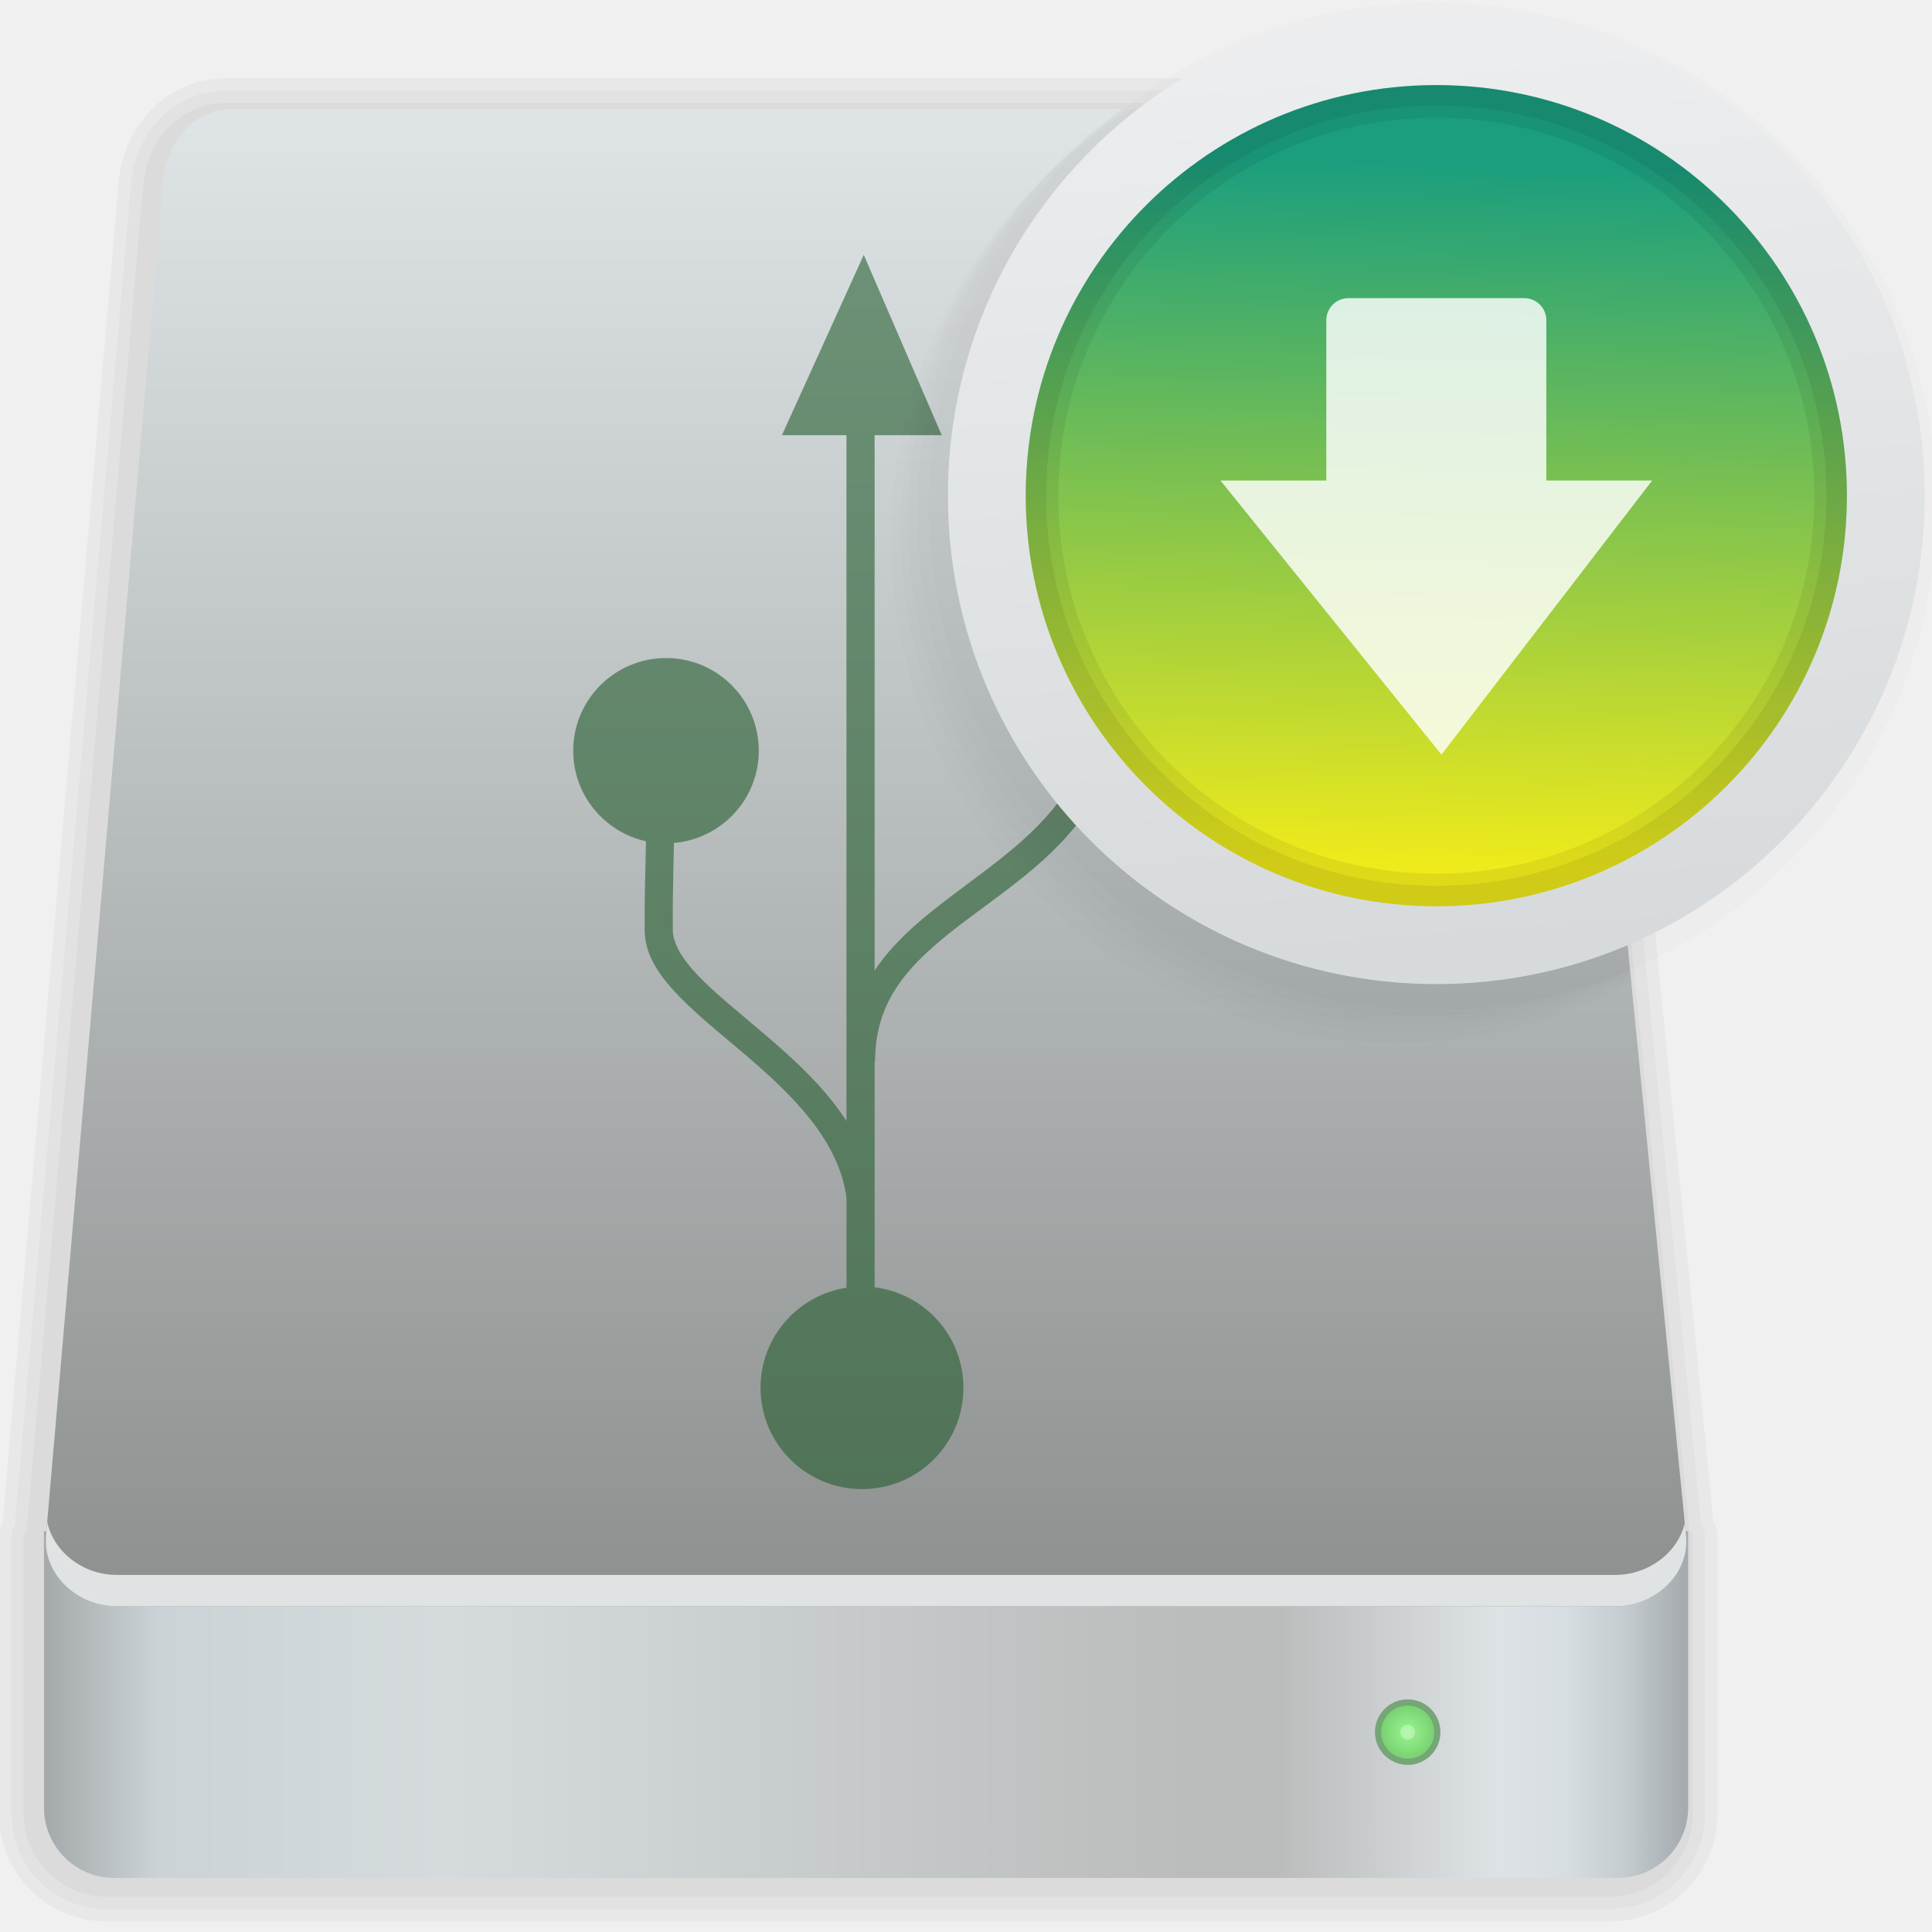
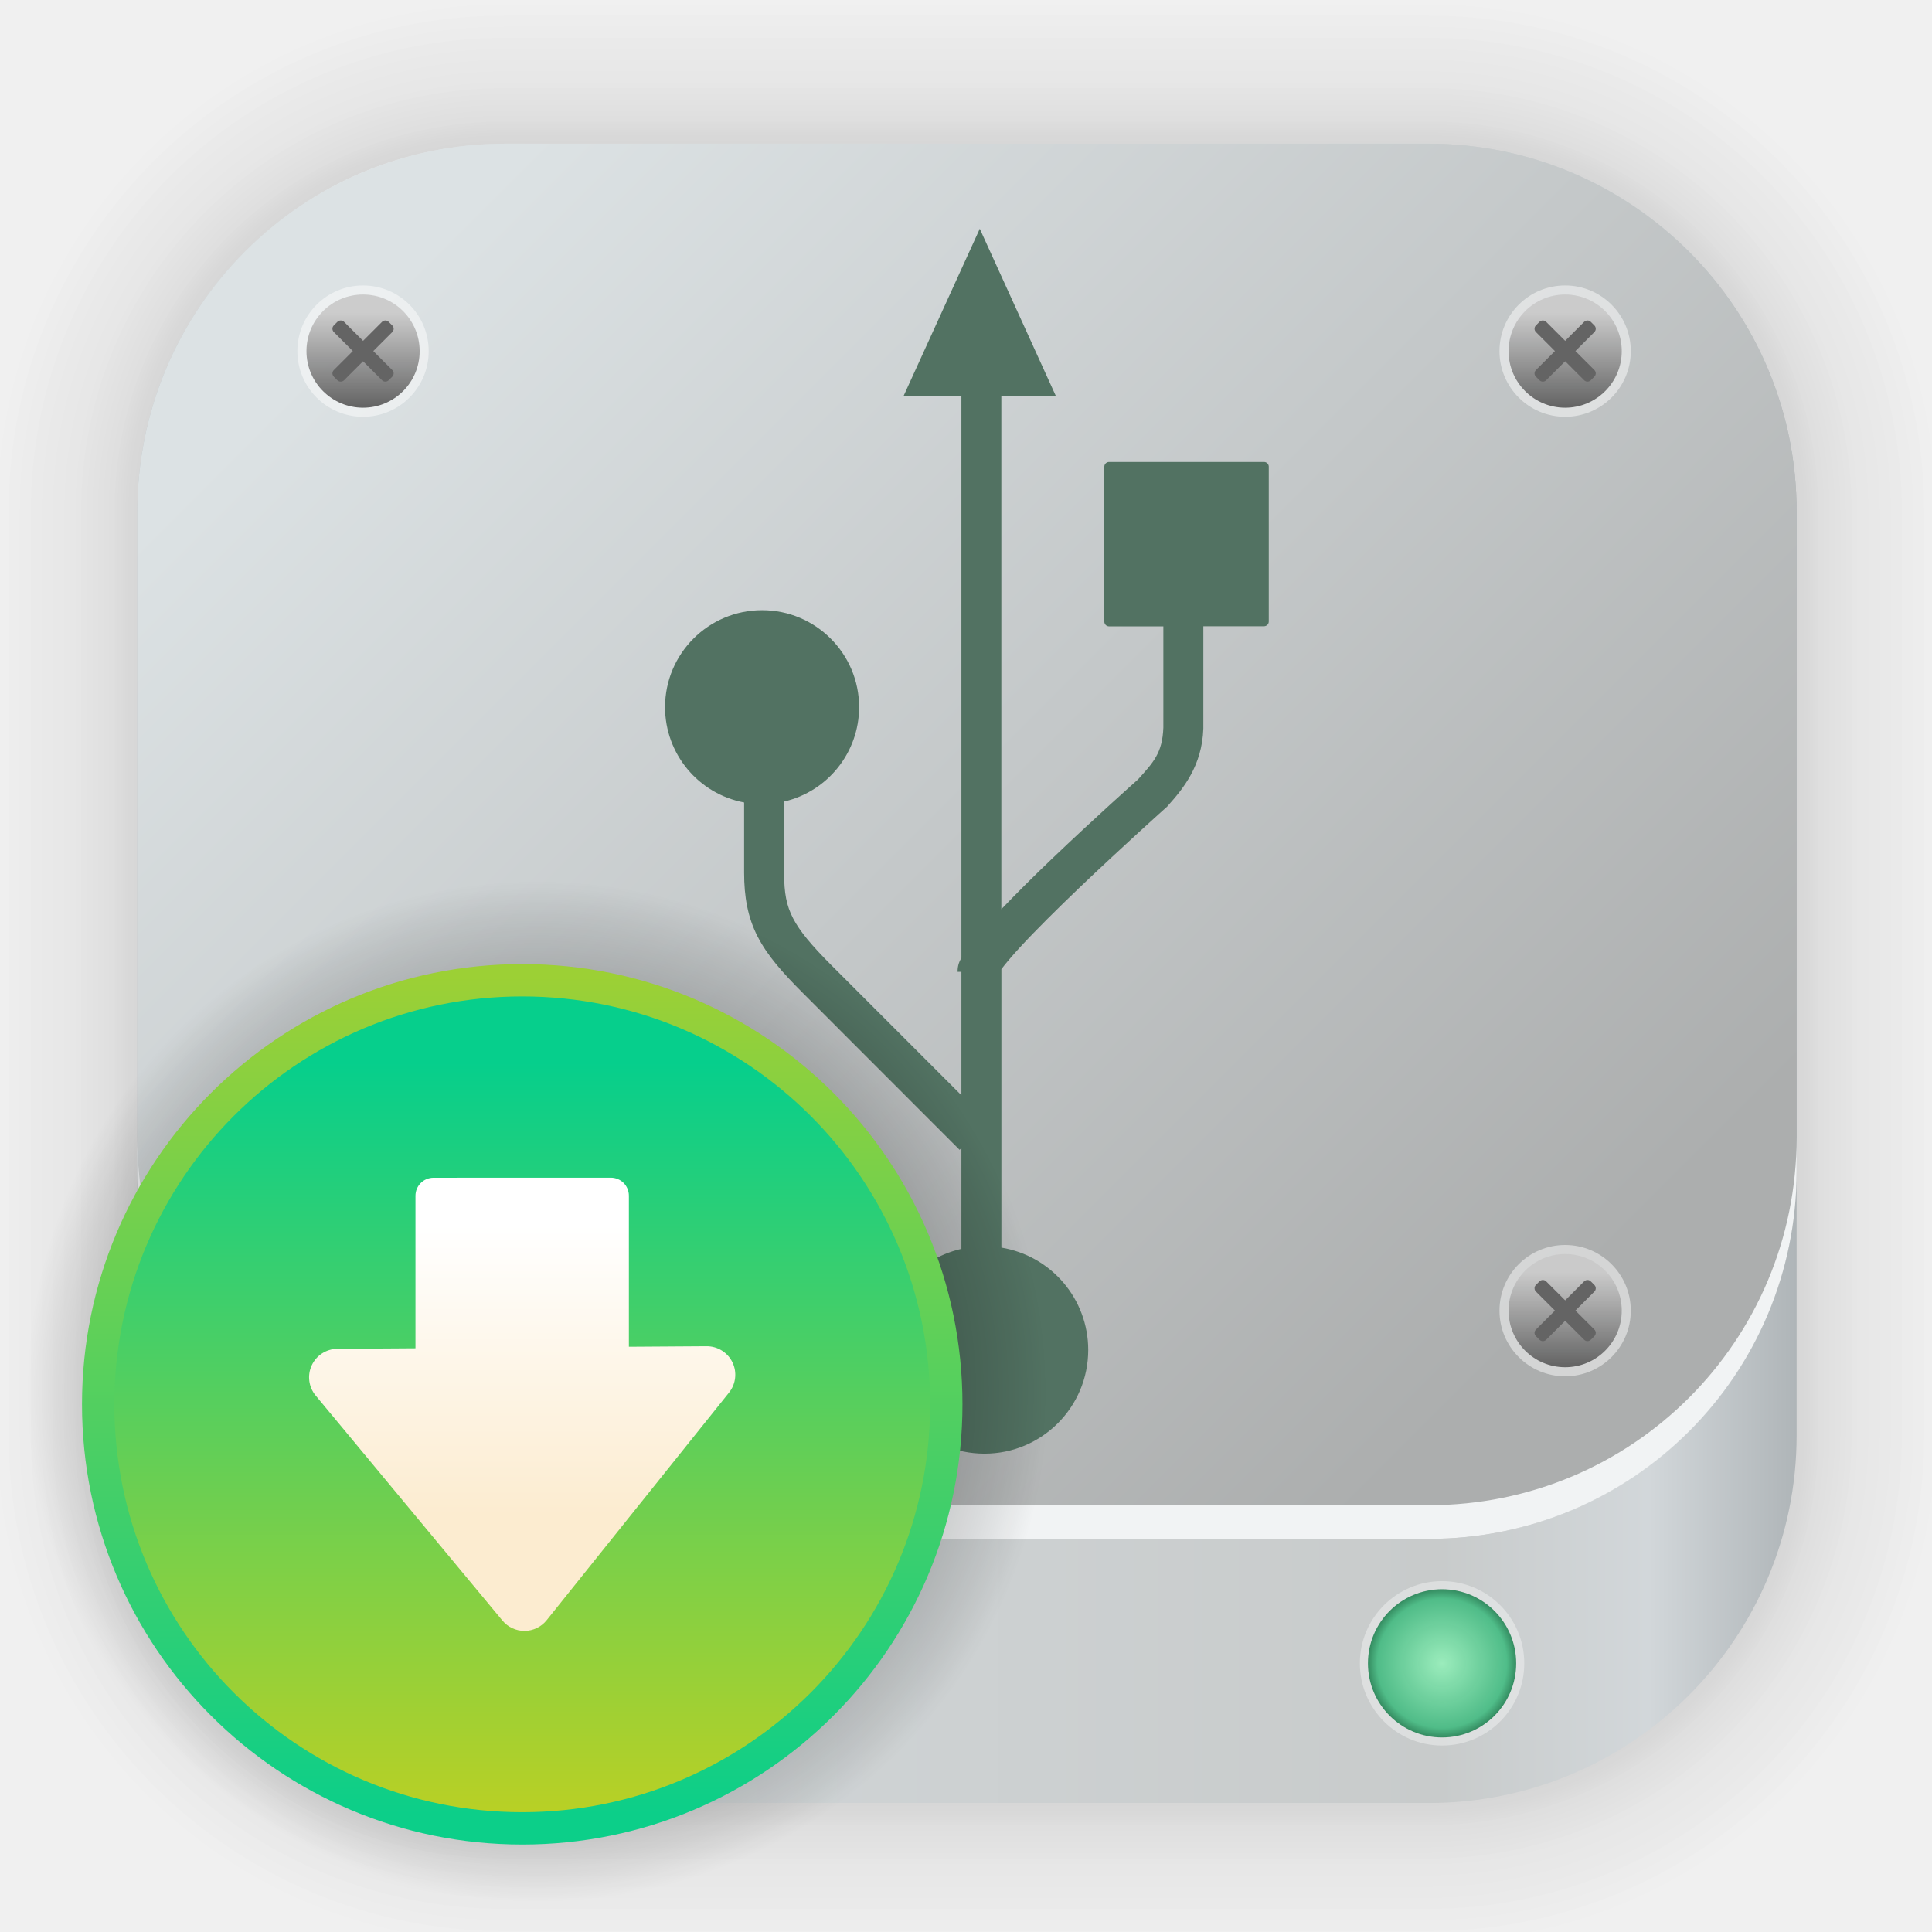
- <svg xmlns="http://www.w3.org/2000/svg" xmlns:xlink="http://www.w3.org/1999/xlink" id="svg2" version="1.1" width="128" height="128" viewBox="0 0 128 128">
-   <defs id="defs6">
-     <linearGradient id="linearGradient4187">
-       <stop style="stop-color:#eeea1b;stop-opacity:1" offset="0" id="stop4189" />
-       <stop style="stop-color:#1a9e7e;stop-opacity:1" offset="1" id="stop4191" />
-     </linearGradient>
-     <linearGradient id="linearGradient4171">
-       <stop style="stop-color:#ebedee;stop-opacity:1" offset="0" id="stop4173" />
-       <stop style="stop-color:#d7dadc;stop-opacity:1" offset="1" id="stop4175" />
-     </linearGradient>
-     <linearGradient id="linearGradient4178">
-       <stop style="stop-color:#9af590;stop-opacity:1" offset="0" id="stop4180" />
-       <stop style="stop-color:#74ce6d;stop-opacity:1" offset="1" id="stop4182" />
-     </linearGradient>
-     <linearGradient id="linearGradient4152">
-       <stop style="stop-color:#a5abae;stop-opacity:1" offset="0" id="stop4154" />
-       <stop id="stop4166" offset="0.036" style="stop-color:#c5ccd0;stop-opacity:1" />
-       <stop id="stop4160" offset="0.072" style="stop-color:#d7dee2;stop-opacity:1" />
-       <stop style="stop-color:#dde2e5;stop-opacity:1" offset="0.115" id="stop4162" />
-       <stop id="stop4164" offset="0.246" style="stop-color:#bbbdbd;stop-opacity:1" />
-       <stop style="stop-color:#bbbcbc;stop-opacity:1" offset="0.303" id="stop4174" />
-       <stop style="stop-color:#c6cacb;stop-opacity:1" offset="0.511" id="stop4168" />
-       <stop id="stop4170" offset="0.756" style="stop-color:#d5dbdd;stop-opacity:1" />
-       <stop style="stop-color:#cbd3d6;stop-opacity:1;" offset="0.933" id="stop4172" />
-       <stop style="stop-color:#a6aaac;stop-opacity:1" offset="1" id="stop4156" />
-     </linearGradient>
-     <linearGradient id="linearGradient4141">
-       <stop style="stop-color:#8e9190;stop-opacity:1" offset="0" id="stop4143" />
-       <stop style="stop-color:#dee4e6;stop-opacity:1" offset="1" id="stop4145" />
-     </linearGradient>
-     <linearGradient xlink:href="#linearGradient4141" id="linearGradient4147" x1="235.955" y1="125.254" x2="235.955" y2="7.288" gradientUnits="userSpaceOnUse" gradientTransform="matrix(0.8197895,0,0,0.8197895,-127.5627,2.210347)" />
-     <linearGradient xlink:href="#linearGradient4152" id="linearGradient4158" x1="145.763" y1="183.444" x2="13.559" y2="183.444" gradientUnits="userSpaceOnUse" gradientTransform="matrix(0.8197895,0,0,0.8197895,-7.92692,-40.23392)" />
-     <radialGradient xlink:href="#linearGradient4178" id="radialGradient4184" cx="128.238" cy="137.289" fx="128.238" fy="137.289" r="2.397" gradientUnits="userSpaceOnUse" gradientTransform="matrix(0.8197895,0,0,0.8197895,-11.86661,2.210347)" />
-     <linearGradient gradientTransform="matrix(2.213863,0,0,2.213863,289.8476,-2436.202)" id="e" gradientUnits="userSpaceOnUse" x1="-20.765" x2="-22.212" y1="1116.807" y2="1146.835">
-       <stop offset="0" stop-color="#1296d5" id="stop25" style="stop-color:#038e86;stop-opacity:1" />
-       <stop offset="1" stop-color="#4fb6e8" id="stop27" style="stop-color:#04aba1;stop-opacity:1" />
-     </linearGradient>
-     <linearGradient xlink:href="#linearGradient4171" id="linearGradient4177" x1="98.755" y1="3.118" x2="103.07" y2="57.289" gradientUnits="userSpaceOnUse" gradientTransform="matrix(1.097561,0,0,1.097561,-12.44087,-0.04693473)" />
-     <filter y="-0.083" x="-0.083" width="1.166" height="1.166" id="c" style="color-interpolation-filters:sRGB">
-       <feGaussianBlur id="feGaussianBlur10" stdDeviation="2.11" />
+ <svg xmlns="http://www.w3.org/2000/svg" xmlns:xlink="http://www.w3.org/1999/xlink" id="svg6" version="1.1" viewBox="0 0 33.867 33.867" height="128" width="128">
+   <defs id="defs2">
+     <linearGradient id="linearGradient1156">
+       <stop style="stop-color:#ffffff;stop-opacity:1;" offset="0" id="stop1152" />
+       <stop style="stop-color:#fcecd0;stop-opacity:1" offset="1" id="stop1154" />
+     </linearGradient>
+     <linearGradient id="linearGradient1119">
+       <stop style="stop-color:#000000;stop-opacity:1;" offset="0" id="stop1115" />
+       <stop id="stop1123" offset="0.592" style="stop-color:#000000;stop-opacity:0.835;" />
+       <stop style="stop-color:#000000;stop-opacity:0.608;" offset="0.738" id="stop1125" />
+       <stop id="stop1131" offset="0.804" style="stop-color:#000000;stop-opacity:0.502;" />
+       <stop style="stop-color:#000000;stop-opacity:0.208;" offset="0.929" id="stop1129" />
+       <stop style="stop-color:#000000;stop-opacity:0;" offset="1" id="stop1117" />
+     </linearGradient>
+     <linearGradient id="linearGradient1105">
+       <stop style="stop-color:#9cd035;stop-opacity:1" offset="0" id="stop1101" />
+       <stop style="stop-color:#0ccf89;stop-opacity:1" offset="1" id="stop1103" />
+     </linearGradient>
+     <linearGradient id="linearGradient1097">
+       <stop style="stop-color:#06cf8c;stop-opacity:1" offset="0" id="stop1093" />
+       <stop style="stop-color:#e7d00a;stop-opacity:1" offset="1" id="stop1095" />
+     </linearGradient>
+     <linearGradient id="linearGradient1010">
+       <stop style="stop-color:#646464;stop-opacity:1" offset="0" id="stop1006" />
+       <stop style="stop-color:#c9c9c9;stop-opacity:0.929" offset="1" id="stop1008" />
+     </linearGradient>
+     <linearGradient id="linearGradient990">
+       <stop style="stop-color:#9becbc;stop-opacity:1" offset="0" id="stop986" />
+       <stop id="stop994" offset="0.873" style="stop-color:#4ebc87;stop-opacity:0.984" />
+       <stop style="stop-color:#328b5f;stop-opacity:0.984" offset="1" id="stop988" />
+     </linearGradient>
+     <linearGradient id="linearGradient975">
+       <stop style="stop-color:#dce2e4;stop-opacity:1" offset="0" id="stop971" />
+       <stop style="stop-color:#acaeae;stop-opacity:1" offset="1" id="stop973" />
+     </linearGradient>
+     <linearGradient id="linearGradient949">
+       <stop style="stop-color:#bac0c3;stop-opacity:1" offset="0" id="stop945" />
+       <stop id="stop959" offset="0.135" style="stop-color:#eaeced;stop-opacity:1" />
+       <stop id="stop957" offset="0.252" style="stop-color:#d1d6d8;stop-opacity:1" />
+       <stop id="stop955" offset="0.785" style="stop-color:#c8cbcb;stop-opacity:1" />
+       <stop id="stop953" offset="0.911" style="stop-color:#d2d7da;stop-opacity:1" />
+       <stop style="stop-color:#afb5b8;stop-opacity:1" offset="1" id="stop947" />
+     </linearGradient>
+     <linearGradient id="lgrad" x1="32" y1="32" x2="32" y2="992" gradientUnits="userSpaceOnUse" gradientTransform="translate(0,-896)">
+       <stop offset="0%" stop-color="#f8f8f8" id="stop2" />
+       <stop offset="100%" stop-color="#ccc" id="stop4" />
+     </linearGradient>
+     <radialGradient id="rgrad" x1="0%" y1="0%" x2="0%" y2="100%" fx="512" fy="494.4" cx="512" cy="512" r="440" gradientUnits="userSpaceOnUse" gradientTransform="translate(0,-896)">
+       <stop offset="0%" stop-color="#00f0ff" id="stop7" />
+       <stop offset="100%" stop-color="#0070e0" id="stop9" />
+     </radialGradient>
+     <radialGradient gradientTransform="matrix(0.03099337,0,0,0.03032562,85.19887,42.9853)" gradientUnits="userSpaceOnUse" r="440" cy="306.181" cx="523.576" fy="306.181" fx="523.576" y2="100%" x2="0%" y1="0%" x1="0%" id="rgrad-3">
+       <stop style="stop-color:#03d7e4;stop-opacity:1" id="stop7-6" stop-color="#00f0ff" offset="0%" />
+       <stop id="stop9-7" stop-color="#0070e0" offset="100%" />
+     </radialGradient>
+     <filter id="b" color-interpolation-filters="sRGB" height="1.024" width="1.024" x="-0.012" y="-0.012">
+       <feGaussianBlur stdDeviation=".475" id="feGaussianBlur7" />
    </filter>
-     <filter y="-0.016" x="-0.016" width="1.031" height="1.031" id="a" style="color-interpolation-filters:sRGB">
-       <feGaussianBlur id="feGaussianBlur2" stdDeviation=".799" />
-     </filter>
-     <clipPath clipPathUnits="userSpaceOnUse" id="clipPath16">
-       <path d="m 0,200.303 320,0 L 320,0 0,0 0,200.303 Z" id="path18" />
-     </clipPath>
-     <linearGradient xlink:href="#linearGradient4187" id="linearGradient4193" x1="98.757" y1="57.289" x2="99.951" y2="10.788" gradientUnits="userSpaceOnUse" />
+     <linearGradient id="k" gradientUnits="userSpaceOnUse" x1="-350.657" x2="-376.363" y1="-73.891" y2="-319.058">
+       <stop offset="0" stop-color="#83a3d4" id="stop50" />
+       <stop offset="1" stop-color="#6bb5e3" id="stop52" />
+     </linearGradient>
+     <linearGradient id="i" gradientUnits="userSpaceOnUse" x1="-206.77" x2="10.512" y1="-12.925" y2="-156.887">
+       <stop offset="0" stop-color="#70c2bd" id="stop40" />
+       <stop offset="1" stop-color="#67c381" id="stop42" />
+     </linearGradient>
+     <linearGradient id="e" gradientUnits="userSpaceOnUse" x1="134.565" x2="148.514" y1="117.301" y2="-149.19">
+       <stop offset="0" stop-color="#faaa32" id="stop20" />
+       <stop offset="1" stop-color="#fdc22b" id="stop22" />
+     </linearGradient>
+     <linearGradient id="c" gradientUnits="userSpaceOnUse" x1="-146.054" x2="123.358" y1="144.9" y2="144.9">
+       <stop offset="0" stop-color="#a0cf63" id="stop10" />
+       <stop offset="1" stop-color="#c4da45" id="stop12" />
+     </linearGradient>
+     <linearGradient id="m" gradientUnits="userSpaceOnUse" x1="206.714" x2="28.495" y1="-12.741" y2="-150.012">
+       <stop offset="0" stop-color="#b28cc0" id="stop60" />
+       <stop offset="1" stop-color="#9a8ec4" id="stop62" />
+     </linearGradient>
+     <linearGradient id="q" gradientUnits="userSpaceOnUse" x1="189.942" x2="-19.618" y1="147.053" y2="76.406">
+       <stop offset="0" stop-color="#f48155" id="stop80" />
+       <stop offset="1" stop-color="#f16168" id="stop82" />
+     </linearGradient>
+     <linearGradient id="l" gradientUnits="userSpaceOnUse" x1="116.504" x2="21.156" y1="308.303" y2="34.18">
+       <stop offset="0" stop-color="#735194" id="stop55" />
+       <stop offset="1" stop-color="#525da3" id="stop57" />
+     </linearGradient>
+     <linearGradient id="j" gradientUnits="userSpaceOnUse" x1="30.131" x2="123.328" y1="111.502" y2="-107.167">
+       <stop offset="0" stop-color="#416db9" id="stop45" />
+       <stop offset="1" stop-color="#337e8d" id="stop47" />
+     </linearGradient>
+     <linearGradient id="h" gradientUnits="userSpaceOnUse" x1="-103.67" x2="205.551" y1="133.122" y2="0.072">
+       <stop offset="0" stop-color="#2e9274" id="stop35" />
+       <stop offset="1" stop-color="#469d3c" id="stop37" />
+     </linearGradient>
+     <linearGradient id="f" gradientUnits="userSpaceOnUse" x1="26.978" x2="146.81" y1="120.227" y2="-100.49">
+       <stop offset="0" stop-color="#ec4001" id="stop25" />
+       <stop offset="1" stop-color="#fb6f01" id="stop27" />
+     </linearGradient>
+     <linearGradient id="d" gradientUnits="userSpaceOnUse" x1="-14.299" x2="309.397" y1="73.5" y2="73.5">
+       <stop offset="0" stop-color="#58a920" id="stop15" />
+       <stop offset="1" stop-color="#98b811" id="stop17" />
+     </linearGradient>
+     <linearGradient id="o" gradientUnits="userSpaceOnUse" x1="-123.119" x2="145.987" y1="144.897" y2="144.897">
+       <stop offset="0" stop-color="#d287af" id="stop70" />
+       <stop offset="1" stop-color="#e07993" id="stop72" />
+     </linearGradient>
+     <linearGradient id="p" gradientUnits="userSpaceOnUse" x1="-205.78" x2="117.819" y1="-71.696" y2="-71.696">
+       <stop offset="0" stop-color="#bd090f" id="stop75" />
+       <stop offset="1" stop-color="#e11f07" id="stop77" />
+     </linearGradient>
+     <linearGradient id="n" gradientUnits="userSpaceOnUse" x1="0.176" x2="-308.72" y1="-14.583" y2="-143.711">
+       <stop offset="0" stop-color="#c23857" id="stop65" />
+       <stop offset="1" stop-color="#914475" id="stop67" />
+     </linearGradient>
+     <linearGradient id="g" gradientUnits="userSpaceOnUse" x1="41.41" x2="117.317" y1="108.525" y2="319.108">
+       <stop offset="0" stop-color="#e69e08" id="stop30" />
+       <stop offset="1" stop-color="#cbc507" id="stop32" />
+     </linearGradient>
+     <linearGradient xlink:href="#linearGradient949" id="linearGradient951" x1="2.407" y1="17.062" x2="31.494" y2="17.062" gradientUnits="userSpaceOnUse" />
+     <linearGradient xlink:href="#linearGradient975" id="linearGradient977" x1="6.281" y1="5.487" x2="25.549" y2="24.755" gradientUnits="userSpaceOnUse" />
+     <radialGradient xlink:href="#linearGradient990" id="radialGradient992" cx="24.545" cy="29.496" fx="24.545" fy="29.496" r="1.299" gradientUnits="userSpaceOnUse" gradientTransform="translate(0.02505684,-0.00835228)" />
+     <linearGradient xlink:href="#linearGradient1010" id="linearGradient1012" x1="27.756" y1="23.969" x2="27.756" y2="22.332" gradientUnits="userSpaceOnUse" />
+     <linearGradient xlink:href="#linearGradient1010" id="linearGradient1041" gradientUnits="userSpaceOnUse" x1="27.756" y1="23.969" x2="27.756" y2="22.332" />
+     <linearGradient xlink:href="#linearGradient1010" id="linearGradient1063" gradientUnits="userSpaceOnUse" x1="27.756" y1="23.969" x2="27.756" y2="22.332" />
+     <linearGradient xlink:href="#linearGradient1010" id="linearGradient1065" gradientUnits="userSpaceOnUse" x1="27.756" y1="23.969" x2="27.756" y2="22.332" />
+     <linearGradient xlink:href="#linearGradient1097" id="linearGradient1099" x1="-6.453" y1="23.436" x2="-6.453" y2="40.02" gradientUnits="userSpaceOnUse" />
+     <linearGradient xlink:href="#linearGradient1105" id="linearGradient1107" x1="-5.602" y1="21.924" x2="-5.602" y2="36.618" gradientUnits="userSpaceOnUse" />
+     <radialGradient xlink:href="#linearGradient1119" id="radialGradient1121" cx="-5.646" cy="27.559" fx="-5.646" fy="27.559" r="9.379" gradientUnits="userSpaceOnUse" gradientTransform="matrix(0.95466,0,0,0.95466,-0.7757081,2.903181)" />
+     <linearGradient xlink:href="#linearGradient1156" id="linearGradient1158" x1="7.332" y1="23.357" x2="7.332" y2="28.435" gradientUnits="userSpaceOnUse" gradientTransform="translate(1.750195,-1.880726)" />
  </defs>
-   <g id="g4201" transform="matrix(0.8197895,0,0,0.8197895,-263.2453,2.637064)" style="opacity:0.7">
-     <path id="path4190" d="m 339.388,6.102 c -3.159,0 -5.429,2.554 -5.701,5.701 l -9.461,109.244 -0.199,0 0,22.324 c 0,3.159 2.544,5.701 5.703,5.701 l 121.477,0 c 3.159,0 5.703,-2.542 5.703,-5.701 l 0,-22.324 -0.209,0 L 445.89,11.803 c -0.311,-3.144 -2.544,-5.701 -5.703,-5.701 l -100.799,0 z" style="opacity:1;fill:none;fill-opacity:0.049;stroke:#000000;stroke-width:2;stroke-linecap:round;stroke-linejoin:round;stroke-miterlimit:4;stroke-dasharray:none;stroke-dashoffset:0;stroke-opacity:0.046;paint-order:fill markers stroke" />
-     <path style="opacity:1;fill:none;fill-opacity:0.049;stroke:#000000;stroke-width:4;stroke-linecap:round;stroke-linejoin:round;stroke-miterlimit:4;stroke-dasharray:none;stroke-dashoffset:0;stroke-opacity:0.046;paint-order:fill markers stroke" d="m 339.388,6.102 c -3.159,0 -5.429,2.554 -5.701,5.701 l -9.461,109.244 -0.199,0 0,22.324 c 0,3.159 2.544,5.701 5.703,5.701 l 121.477,0 c 3.159,0 5.703,-2.542 5.703,-5.701 l 0,-22.324 -0.209,0 L 445.89,11.803 c -0.311,-3.144 -2.544,-5.701 -5.703,-5.701 l -100.799,0 z" id="path4197" />
-     <path id="path4199" d="m 339.388,6.102 c -3.159,0 -5.429,2.554 -5.701,5.701 l -9.461,109.244 -0.199,0 0,22.324 c 0,3.159 2.544,5.701 5.703,5.701 l 121.477,0 c 3.159,0 5.703,-2.542 5.703,-5.701 l 0,-22.324 -0.209,0 L 445.89,11.803 c -0.311,-3.144 -2.544,-5.701 -5.703,-5.701 l -100.799,0 z" style="opacity:1;fill:none;fill-opacity:0.049;stroke:#000000;stroke-width:6;stroke-linecap:round;stroke-linejoin:round;stroke-miterlimit:4;stroke-dasharray:none;stroke-dashoffset:0;stroke-opacity:0.046;paint-order:fill markers stroke" />
+   <g id="layer1">
+     <g style="opacity:0.297" transform="matrix(0.9757321,0,0,0.9757321,-65.74838,-37.20309)" id="g1702">
+       <rect ry="6.61" rx="6.61" y="40.71" x="69.84" height="29.811" width="29.811" id="rect1634" style="fill:none;fill-opacity:1;stroke:#000000;stroke-width:0.1;stroke-linecap:round;stroke-linejoin:round;stroke-miterlimit:4;stroke-dasharray:none;stroke-opacity:0.02" />
+       <rect style="fill:none;fill-opacity:1;stroke:#000000;stroke-width:0.2;stroke-linecap:round;stroke-linejoin:round;stroke-miterlimit:4;stroke-dasharray:none;stroke-opacity:0.02" id="rect1638" width="29.811" height="29.811" x="69.84" y="40.71" rx="6.61" ry="6.61" />
+       <rect ry="6.61" rx="6.61" y="40.71" x="69.84" height="29.811" width="29.811" id="rect1640" style="fill:none;fill-opacity:1;stroke:#000000;stroke-width:0.3;stroke-linecap:round;stroke-linejoin:round;stroke-miterlimit:4;stroke-dasharray:none;stroke-opacity:0.02" />
+       <rect style="fill:none;fill-opacity:1;stroke:#000000;stroke-width:0.4;stroke-linecap:round;stroke-linejoin:round;stroke-miterlimit:4;stroke-dasharray:none;stroke-opacity:0.02" id="rect1642" width="29.811" height="29.811" x="69.84" y="40.71" rx="6.61" ry="6.61" />
+       <rect ry="6.61" rx="6.61" y="40.71" x="69.84" height="29.811" width="29.811" id="rect1644" style="fill:none;fill-opacity:1;stroke:#000000;stroke-width:0.5;stroke-linecap:round;stroke-linejoin:round;stroke-miterlimit:4;stroke-dasharray:none;stroke-opacity:0.02" />
+       <rect style="fill:none;fill-opacity:1;stroke:#000000;stroke-width:0.6;stroke-linecap:round;stroke-linejoin:round;stroke-miterlimit:4;stroke-dasharray:none;stroke-opacity:0.02" id="rect1646" width="29.811" height="29.811" x="69.84" y="40.71" rx="6.61" ry="6.61" />
+       <rect ry="6.61" rx="6.61" y="40.71" x="69.84" height="29.811" width="29.811" id="rect1648" style="fill:none;fill-opacity:1;stroke:#000000;stroke-width:0.7;stroke-linecap:round;stroke-linejoin:round;stroke-miterlimit:4;stroke-dasharray:none;stroke-opacity:0.02" />
+       <rect style="fill:none;fill-opacity:1;stroke:#000000;stroke-width:0.8;stroke-linecap:round;stroke-linejoin:round;stroke-miterlimit:4;stroke-dasharray:none;stroke-opacity:0.02" id="rect1650" width="29.811" height="29.811" x="69.84" y="40.71" rx="6.61" ry="6.61" />
+       <rect ry="6.61" rx="6.61" y="40.71" x="69.84" height="29.811" width="29.811" id="rect1652" style="fill:none;fill-opacity:1;stroke:#000000;stroke-width:1;stroke-linecap:round;stroke-linejoin:round;stroke-miterlimit:4;stroke-dasharray:none;stroke-opacity:0.02" />
+       <rect style="fill:none;fill-opacity:1;stroke:#000000;stroke-width:1.2;stroke-linecap:round;stroke-linejoin:round;stroke-miterlimit:4;stroke-dasharray:none;stroke-opacity:0.02" id="rect1654" width="29.811" height="29.811" x="69.84" y="40.71" rx="6.61" ry="6.61" />
+       <rect ry="6.61" rx="6.61" y="40.71" x="69.84" height="29.811" width="29.811" id="rect1656" style="fill:none;fill-opacity:1;stroke:#000000;stroke-width:1.4;stroke-linecap:round;stroke-linejoin:round;stroke-miterlimit:4;stroke-dasharray:none;stroke-opacity:0.02" />
+       <rect style="fill:none;fill-opacity:1;stroke:#000000;stroke-width:1.6;stroke-linecap:round;stroke-linejoin:round;stroke-miterlimit:4;stroke-dasharray:none;stroke-opacity:0.02" id="rect1658" width="29.811" height="29.811" x="69.84" y="40.71" rx="6.61" ry="6.61" />
+       <rect ry="6.61" rx="6.61" y="40.71" x="69.84" height="29.811" width="29.811" id="rect1660" style="fill:none;fill-opacity:1;stroke:#000000;stroke-width:1.8;stroke-linecap:round;stroke-linejoin:round;stroke-miterlimit:4;stroke-dasharray:none;stroke-opacity:0.02" />
+       <rect style="fill:none;fill-opacity:1;stroke:#000000;stroke-width:2;stroke-linecap:round;stroke-linejoin:round;stroke-miterlimit:4;stroke-dasharray:none;stroke-opacity:0.02" id="rect1662" width="29.811" height="29.811" x="69.84" y="40.71" rx="6.61" ry="6.61" />
+       <rect ry="6.61" rx="6.61" y="40.71" x="69.84" height="29.811" width="29.811" id="rect1664" style="fill:none;fill-opacity:1;stroke:#000000;stroke-width:2.2;stroke-linecap:round;stroke-linejoin:round;stroke-miterlimit:4;stroke-dasharray:none;stroke-opacity:0.02" />
+       <rect style="fill:none;fill-opacity:1;stroke:#000000;stroke-width:2.6;stroke-linecap:round;stroke-linejoin:round;stroke-miterlimit:4;stroke-dasharray:none;stroke-opacity:0.02" id="rect1666" width="29.811" height="29.811" x="69.84" y="40.71" rx="6.61" ry="6.61" />
+       <rect ry="6.61" rx="6.61" y="40.71" x="69.84" height="29.811" width="29.811" id="rect1668" style="fill:none;fill-opacity:1;stroke:#000000;stroke-width:3;stroke-linecap:round;stroke-linejoin:round;stroke-miterlimit:4;stroke-dasharray:none;stroke-opacity:0.02" />
+       <rect style="fill:none;fill-opacity:1;stroke:#000000;stroke-width:3.4;stroke-linecap:round;stroke-linejoin:round;stroke-miterlimit:4;stroke-dasharray:none;stroke-opacity:0.02" id="rect1670" width="29.811" height="29.811" x="69.84" y="40.71" rx="6.61" ry="6.61" />
+       <rect ry="6.61" rx="6.61" y="40.71" x="69.84" height="29.811" width="29.811" id="rect1672" style="fill:none;fill-opacity:1;stroke:#000000;stroke-width:3.8;stroke-linecap:round;stroke-linejoin:round;stroke-miterlimit:4;stroke-dasharray:none;stroke-opacity:0.02" />
+       <rect style="fill:none;fill-opacity:1;stroke:#000000;stroke-width:4.2;stroke-linecap:round;stroke-linejoin:round;stroke-miterlimit:4;stroke-dasharray:none;stroke-opacity:0.02" id="rect1674" width="29.811" height="29.811" x="69.84" y="40.71" rx="6.61" ry="6.61" />
+       <rect ry="6.61" rx="6.61" y="40.71" x="69.84" height="29.811" width="29.811" id="rect1676" style="fill:none;fill-opacity:1;stroke:#000000;stroke-width:4.6;stroke-linecap:round;stroke-linejoin:round;stroke-miterlimit:4;stroke-dasharray:none;stroke-opacity:0.02" />
+       <rect style="fill:none;fill-opacity:1;stroke:#000000;stroke-width:5;stroke-linecap:round;stroke-linejoin:round;stroke-miterlimit:4;stroke-dasharray:none;stroke-opacity:0.02" id="rect1678" width="29.811" height="29.811" x="69.84" y="40.71" rx="6.61" ry="6.61" />
+     </g>
+     <rect ry="6.449" rx="6.449" y="2.519" x="2.407" height="29.087" width="29.087" id="rect849" style="fill:url(#linearGradient951);fill-opacity:1;stroke-width:2.688;stroke-linecap:round;stroke-linejoin:round" />
+     <rect style="fill:url(#linearGradient977);fill-opacity:1;stroke-width:2.688;stroke-linecap:round;stroke-linejoin:round" id="rect969" width="29.087" height="24.457" x="2.407" y="2.519" rx="6.449" ry="6.449" />
+     <path style="fill:#f1f3f4;fill-opacity:1;stroke-width:10.158;stroke-linecap:round;stroke-linejoin:round" d="M 9.096 75.348 L 9.096 77.58 C 9.096 91.084 19.966 101.955 33.471 101.955 L 94.656 101.955 C 108.16 101.955 119.033 91.084 119.033 77.58 L 119.033 75.348 C 119.033 88.852 108.16 99.725 94.656 99.725 L 33.471 99.725 C 19.966 99.725 9.096 88.852 9.096 75.348 z " transform="scale(0.2645833)" id="rect979" />
+     <g id="g1002" transform="translate(0.7087053,-0.3307292)">
+       <circle style="opacity:1;fill:#ffffff;fill-opacity:0.364;fill-rule:evenodd;stroke:none;stroke-width:0.887;stroke-linecap:round;stroke-linejoin:round;stroke-miterlimit:4;stroke-dasharray:none;stroke-dashoffset:0;stroke-opacity:1" id="circle996" cx="24.57" cy="29.488" r="1.441" />
+       <circle r="1.299" cy="29.488" cx="24.57" id="path984" style="opacity:1;fill:url(#radialGradient992);fill-opacity:1;fill-rule:evenodd;stroke:none;stroke-width:0.8;stroke-linecap:round;stroke-linejoin:round;stroke-miterlimit:4;stroke-dasharray:none;stroke-dashoffset:0;stroke-opacity:1" />
+     </g>
+     <g id="g1029">
+       <circle style="opacity:1;fill:#ffffff;fill-opacity:0.478;fill-rule:evenodd;stroke:none;stroke-width:0.928;stroke-linecap:round;stroke-linejoin:round;stroke-miterlimit:4;stroke-dasharray:none;stroke-dashoffset:0;stroke-opacity:1" id="circle1019" cx="27.436" cy="22.975" r="1.151" />
+       <g transform="translate(-0.1085758,-0.02505684)" id="g1023">
+         <circle style="opacity:1;fill:url(#linearGradient1012);fill-opacity:1;fill-rule:evenodd;stroke:none;stroke-width:0.8;stroke-linecap:round;stroke-linejoin:round;stroke-miterlimit:4;stroke-dasharray:none;stroke-dashoffset:0;stroke-opacity:1" id="path1004" cx="27.545" cy="23" r="0.992" />
+         <path style="opacity:1;fill:#646464;fill-opacity:1;fill-rule:evenodd;stroke:none;stroke-width:1.216;stroke-linecap:round;stroke-linejoin:round;stroke-miterlimit:4;stroke-dasharray:none;stroke-dashoffset:0;stroke-opacity:1" d="m 27.032,22.55 c -0.032,0.032 -0.032,0.084 5.6e-4,0.116 l 0.333,0.333 -0.333,0.333 c -0.032,0.032 -0.033,0.084 -5.6e-4,0.116 l 0.063,0.063 c 0.032,0.032 0.085,0.032 0.117,0 l 0.333,-0.333 0.333,0.333 c 0.032,0.032 0.083,0.032 0.116,0 l 0.063,-0.063 c 0.032,-0.032 0.033,-0.084 5.6e-4,-0.116 l -0.333,-0.333 0.333,-0.333 c 0.032,-0.032 0.032,-0.084 -5.6e-4,-0.116 l -0.063,-0.063 c -0.032,-0.032 -0.083,-0.032 -0.116,0 l -0.333,0.333 -0.333,-0.333 c -0.032,-0.032 -0.085,-0.032 -0.117,0 z" id="rect1014" />
+       </g>
+     </g>
+     <g id="g1039" transform="translate(-21.07217)">
+       <circle r="1.151" cy="22.975" cx="27.436" id="circle1031" style="opacity:1;fill:#ffffff;fill-opacity:0.478;fill-rule:evenodd;stroke:none;stroke-width:0.928;stroke-linecap:round;stroke-linejoin:round;stroke-miterlimit:4;stroke-dasharray:none;stroke-dashoffset:0;stroke-opacity:1" />
+       <g id="g1037" transform="translate(-0.1085758,-0.02505684)">
+         <circle r="0.992" cy="23" cx="27.545" id="circle1033" style="opacity:1;fill:url(#linearGradient1041);fill-opacity:1;fill-rule:evenodd;stroke:none;stroke-width:0.8;stroke-linecap:round;stroke-linejoin:round;stroke-miterlimit:4;stroke-dasharray:none;stroke-dashoffset:0;stroke-opacity:1" />
+         <path id="path1035" d="m 27.032,22.55 c -0.032,0.032 -0.032,0.084 5.6e-4,0.116 l 0.333,0.333 -0.333,0.333 c -0.032,0.032 -0.033,0.084 -5.6e-4,0.116 l 0.063,0.063 c 0.032,0.032 0.085,0.032 0.117,0 l 0.333,-0.333 0.333,0.333 c 0.032,0.032 0.083,0.032 0.116,0 l 0.063,-0.063 c 0.032,-0.032 0.033,-0.084 5.6e-4,-0.116 l -0.333,-0.333 0.333,-0.333 c 0.032,-0.032 0.032,-0.084 -5.6e-4,-0.116 l -0.063,-0.063 c -0.032,-0.032 -0.083,-0.032 -0.116,0 l -0.333,0.333 -0.333,-0.333 c -0.032,-0.032 -0.085,-0.032 -0.117,0 z" style="opacity:1;fill:#646464;fill-opacity:1;fill-rule:evenodd;stroke:none;stroke-width:1.216;stroke-linecap:round;stroke-linejoin:round;stroke-miterlimit:4;stroke-dasharray:none;stroke-dashoffset:0;stroke-opacity:1" />
+       </g>
+     </g>
+     <g id="g1051" transform="translate(0,-16.81994)">
+       <circle r="1.151" cy="22.975" cx="27.436" id="circle1043" style="opacity:1;fill:#ffffff;fill-opacity:0.478;fill-rule:evenodd;stroke:none;stroke-width:0.928;stroke-linecap:round;stroke-linejoin:round;stroke-miterlimit:4;stroke-dasharray:none;stroke-dashoffset:0;stroke-opacity:1" />
+       <g id="g1049" transform="translate(-0.1085758,-0.02505684)">
+         <circle r="0.992" cy="23" cx="27.545" id="circle1045" style="opacity:1;fill:url(#linearGradient1063);fill-opacity:1;fill-rule:evenodd;stroke:none;stroke-width:0.8;stroke-linecap:round;stroke-linejoin:round;stroke-miterlimit:4;stroke-dasharray:none;stroke-dashoffset:0;stroke-opacity:1" />
+         <path id="path1047" d="m 27.032,22.55 c -0.032,0.032 -0.032,0.084 5.6e-4,0.116 l 0.333,0.333 -0.333,0.333 c -0.032,0.032 -0.033,0.084 -5.6e-4,0.116 l 0.063,0.063 c 0.032,0.032 0.085,0.032 0.117,0 l 0.333,-0.333 0.333,0.333 c 0.032,0.032 0.083,0.032 0.116,0 l 0.063,-0.063 c 0.032,-0.032 0.033,-0.084 5.6e-4,-0.116 l -0.333,-0.333 0.333,-0.333 c 0.032,-0.032 0.032,-0.084 -5.6e-4,-0.116 l -0.063,-0.063 c -0.032,-0.032 -0.083,-0.032 -0.116,0 l -0.333,0.333 -0.333,-0.333 c -0.032,-0.032 -0.085,-0.032 -0.117,0 z" style="opacity:1;fill:#646464;fill-opacity:1;fill-rule:evenodd;stroke:none;stroke-width:1.216;stroke-linecap:round;stroke-linejoin:round;stroke-miterlimit:4;stroke-dasharray:none;stroke-dashoffset:0;stroke-opacity:1" />
+       </g>
+     </g>
+     <g transform="translate(-21.07217,-16.81994)" id="g1061">
+       <circle style="opacity:1;fill:#ffffff;fill-opacity:0.478;fill-rule:evenodd;stroke:none;stroke-width:0.928;stroke-linecap:round;stroke-linejoin:round;stroke-miterlimit:4;stroke-dasharray:none;stroke-dashoffset:0;stroke-opacity:1" id="circle1053" cx="27.436" cy="22.975" r="1.151" />
+       <g transform="translate(-0.1085758,-0.02505684)" id="g1059">
+         <circle style="opacity:1;fill:url(#linearGradient1065);fill-opacity:1;fill-rule:evenodd;stroke:none;stroke-width:0.8;stroke-linecap:round;stroke-linejoin:round;stroke-miterlimit:4;stroke-dasharray:none;stroke-dashoffset:0;stroke-opacity:1" id="circle1055" cx="27.545" cy="23" r="0.992" />
+         <path style="opacity:1;fill:#646464;fill-opacity:1;fill-rule:evenodd;stroke:none;stroke-width:1.216;stroke-linecap:round;stroke-linejoin:round;stroke-miterlimit:4;stroke-dasharray:none;stroke-dashoffset:0;stroke-opacity:1" d="m 27.032,22.55 c -0.032,0.032 -0.032,0.084 5.6e-4,0.116 l 0.333,0.333 -0.333,0.333 c -0.032,0.032 -0.033,0.084 -5.6e-4,0.116 l 0.063,0.063 c 0.032,0.032 0.085,0.032 0.117,0 l 0.333,-0.333 0.333,0.333 c 0.032,0.032 0.083,0.032 0.116,0 l 0.063,-0.063 c 0.032,-0.032 0.033,-0.084 5.6e-4,-0.116 l -0.333,-0.333 0.333,-0.333 c 0.032,-0.032 0.032,-0.084 -5.6e-4,-0.116 l -0.063,-0.063 c -0.032,-0.032 -0.083,-0.032 -0.116,0 l -0.333,0.333 -0.333,-0.333 c -0.032,-0.032 -0.085,-0.032 -0.117,0 z" id="path1057" />
+       </g>
+     </g>
+     <path style="color:#000000;font-style:normal;font-variant:normal;font-weight:normal;font-stretch:normal;font-size:medium;line-height:normal;font-family:sans-serif;font-variant-ligatures:normal;font-variant-position:normal;font-variant-caps:normal;font-variant-numeric:normal;font-variant-alternates:normal;font-feature-settings:normal;text-indent:0;text-align:start;text-decoration:none;text-decoration-line:none;text-decoration-style:solid;text-decoration-color:#000000;letter-spacing:normal;word-spacing:normal;text-transform:none;writing-mode:lr-tb;direction:ltr;text-orientation:mixed;dominant-baseline:auto;baseline-shift:baseline;text-anchor:start;white-space:normal;shape-padding:0;clip-rule:nonzero;display:inline;overflow:visible;visibility:visible;opacity:1;isolation:auto;mix-blend-mode:normal;color-interpolation:sRGB;color-interpolation-filters:linearRGB;solid-color:#000000;solid-opacity:1;vector-effect:none;fill:#527262;fill-opacity:1;fill-rule:nonzero;stroke:none;stroke-width:0.7;stroke-linecap:butt;stroke-linejoin:miter;stroke-miterlimit:4;stroke-dasharray:none;stroke-dashoffset:0;stroke-opacity:1;color-rendering:auto;image-rendering:auto;shape-rendering:auto;text-rendering:auto;enable-background:accumulate" d="m 17.175,4.01 -1.335,2.93 h 1.013 v 9.851 c -0.033,0.06 -0.067,0.122 -0.067,0.245 h 0.067 v 2.163 l -2.276,-2.276 c -0.353,-0.353 -0.56,-0.602 -0.675,-0.826 -0.115,-0.224 -0.157,-0.437 -0.157,-0.797 v -1.249 a 1.701,1.701 0 0 0 1.315,-1.654 1.701,1.701 0 0 0 -1.701,-1.701 1.701,1.701 0 0 0 -1.701,1.701 1.701,1.701 0 0 0 1.386,1.67 v 1.232 c 0,0.423 0.064,0.782 0.236,1.117 0.172,0.335 0.432,0.629 0.803,1 l 2.738,2.74 0.032,-0.032 v 1.768 a 1.819,1.819 0 0 0 -1.415,1.771 1.819,1.819 0 0 0 1.819,1.819 1.819,1.819 0 0 0 1.819,-1.819 1.819,1.819 0 0 0 -1.522,-1.793 v -4.881 c 0.071,-0.096 0.183,-0.227 0.32,-0.377 0.279,-0.303 0.66,-0.68 1.041,-1.045 0.763,-0.729 1.527,-1.412 1.527,-1.412 l 0.016,-0.013 0.011,-0.014 c 0.269,-0.3 0.603,-0.701 0.625,-1.357 v -0.006 -1.787 h 1.063 c 0.046,0 0.084,-0.037 0.084,-0.084 V 8.181 c 0,-0.046 -0.037,-0.083 -0.084,-0.083 h -2.715 c -0.046,0 -0.084,0.037 -0.084,0.083 v 2.715 c 0,0.046 0.037,0.084 0.084,0.084 h 0.951 v 1.774 c -0.016,0.451 -0.18,0.614 -0.445,0.91 -0.029,0.025 -0.758,0.674 -1.518,1.4 -0.312,0.298 -0.612,0.597 -0.877,0.874 V 6.94 h 0.955 z" id="path1067" />
+     <g id="g1137" transform="translate(15.59152,-4.819196)">
+       <circle r="8.953" cy="29.213" cx="-6.166" id="path1113" style="opacity:0.343;fill:url(#radialGradient1121);fill-opacity:1;fill-rule:evenodd;stroke:none;stroke-width:0.668;stroke-linecap:round;stroke-linejoin:round;stroke-miterlimit:4;stroke-dasharray:none;stroke-dashoffset:0;stroke-opacity:1" />
+       <g id="g1111">
+         <circle style="opacity:1;fill:url(#linearGradient1107);fill-opacity:1;fill-rule:evenodd;stroke:none;stroke-width:0.811;stroke-linecap:round;stroke-linejoin:round;stroke-miterlimit:4;stroke-dasharray:none;stroke-dashoffset:0;stroke-opacity:1" id="path1089" cx="-6.437" cy="29.436" r="7.717" />
+         <circle r="7.15" cy="29.436" cx="-6.437" id="circle1091" style="opacity:1;fill:url(#linearGradient1099);fill-opacity:1;fill-rule:evenodd;stroke:none;stroke-width:0.751;stroke-linecap:round;stroke-linejoin:round;stroke-miterlimit:4;stroke-dasharray:none;stroke-dashoffset:0;stroke-opacity:1" />
+       </g>
+     </g>
+     <path style="opacity:1;fill:url(#linearGradient1158);fill-opacity:1;fill-rule:evenodd;stroke:none;stroke-width:0.7;stroke-linecap:round;stroke-linejoin:round;stroke-miterlimit:4;stroke-dasharray:none;stroke-dashoffset:0;stroke-opacity:1" d="m 7.601,20.645 c -0.176,0 -0.318,0.141 -0.318,0.317 v 2.673 l -1.368,0.009 a 0.5,0.5 0 0 0 -0.381,0.82 l 3.273,3.943 a 0.5,0.5 0 0 0 0.776,-0.006 l 3.197,-3.99 a 0.5,0.5 0 0 0 -0.395,-0.812 l -1.361,0.009 v -2.647 c 0,-0.176 -0.141,-0.317 -0.317,-0.317 z" id="rect1139" />
  </g>
-   <path style="opacity:1;fill:url(#linearGradient4158);fill-opacity:1;stroke:none;stroke-width:2;stroke-linecap:round;stroke-linejoin:round;stroke-miterlimit:4;stroke-dasharray:none;stroke-dashoffset:0;stroke-opacity:1;paint-order:fill markers stroke" d="m 111.846,101.443 0,18.302 c 0,2.59 -2.085,4.674 -4.674,4.674 l -99.586,0 c -2.59,0 -4.674,-2.085 -4.674,-4.674 l 0,-18.302 z" id="rect4149" />
-   <path style="opacity:1;fill:url(#linearGradient4147);fill-opacity:1;stroke:none;stroke-width:2;stroke-linecap:round;stroke-linejoin:round;stroke-miterlimit:4;stroke-dasharray:none;stroke-dashoffset:0;stroke-opacity:1;paint-order:fill markers stroke" d="m 15.503,7.212 82.634,0 c 2.59,0 4.419,2.097 4.674,4.674 l 8.893,89.86 c 0.255,2.577 -2.085,4.674 -4.674,4.674 l -99.308,0 c -2.59,0 -4.898,-2.094 -4.674,-4.674 L 10.829,11.887 c 0.223,-2.58 2.085,-4.674 4.674,-4.674 z" id="rect4138" />
-   <path id="path882-8" d="m 57.228,16.883 -5.423,11.95 h 4.275 V 74.267 c -1.452,-2.246 -3.514,-4.117 -5.466,-5.781 -1.631,-1.391 -3.213,-2.653 -4.332,-3.816 -1.119,-1.163 -1.701,-2.183 -1.707,-3.041 -0.015,-2.285 0.038,-3.733 0.072,-5.781 3.146,-0.267 5.624,-2.897 5.624,-6.111 0,-3.392 -2.748,-6.14 -6.14,-6.14 -3.392,0 -6.154,2.748 -6.154,6.14 0,2.937 2.066,5.39 4.82,5.997 -0.034,2.088 -0.102,3.545 -0.086,5.911 0.011,1.632 0.985,3.016 2.238,4.318 1.253,1.302 2.861,2.58 4.462,3.945 3.153,2.69 6.185,5.688 6.671,9.468 v 5.939 c -3.223,0.496 -5.695,3.266 -5.695,6.628 0,3.712 3.016,6.714 6.728,6.714 3.713,0 6.714,-3.001 6.714,-6.714 0,-3.43 -2.563,-6.245 -5.882,-6.656 v -5.939 h 0.014 c -0.004,-0.034 -0.01,-0.066 -0.014,-0.1 v -8.923 h 0.029 c 0,-3.881 2.043,-6.176 4.863,-8.45 2.82,-2.273 6.388,-4.363 8.837,-7.689 l 0.014,-0.014 0.014,-0.014 c 0.279,-0.42 0.296,-0.735 0.359,-1.148 0.062,-0.413 0.1,-0.89 0.129,-1.435 0.058,-1.089 0.056,-2.408 0.043,-3.716 -0.014,-1.308 -0.04,-2.6 -0.072,-3.601 -0.015,-0.461 -0.019,-0.526 -0.029,-0.846 h 4.648 V 33.237 H 66.623 v 10.171 h 3.644 c 0.01,0.309 0.014,0.43 0.029,0.904 0.032,0.994 0.073,2.271 0.086,3.558 0.014,1.287 -0.004,2.583 -0.057,3.601 -0.027,0.509 -0.067,0.948 -0.115,1.262 -0.034,0.227 -0.103,0.4 -0.1,0.416 -2.153,2.881 -5.491,4.9 -8.435,7.273 -1.404,1.132 -2.728,2.383 -3.73,3.873 V 28.833 h 4.447 L 57.227,16.883 Z" style="fill:#225c2d;fill-opacity:0.586;stroke-width:2.601" />
-   <circle style="opacity:1;fill:url(#radialGradient4184);fill-opacity:1;stroke:#76a578;stroke-width:0.41;stroke-linecap:round;stroke-linejoin:round;stroke-miterlimit:4;stroke-dasharray:none;stroke-dashoffset:0;stroke-opacity:1;paint-order:fill markers stroke" id="path4176" cx="93.262" cy="114.758" r="1.965" />
-   <circle style="opacity:1;fill:#ffffff;fill-opacity:0.297;stroke:none;stroke-width:0.5;stroke-linecap:round;stroke-linejoin:round;stroke-miterlimit:4;stroke-dasharray:none;stroke-dashoffset:0;stroke-opacity:1;paint-order:fill markers stroke" id="path4188" cx="93.262" cy="114.758" r="0.491" />
-   <path style="opacity:1;fill:#e0e3e4;fill-opacity:1;stroke:none;stroke-width:2;stroke-linecap:round;stroke-linejoin:round;stroke-miterlimit:4;stroke-dasharray:none;stroke-dashoffset:0;stroke-opacity:1;paint-order:fill markers stroke" d="m 3.127,100.836 -0.078,0.909 c -0.223,2.58 2.084,4.675 4.674,4.675 l 99.308,0 c 2.59,0 4.93,-2.098 4.675,-4.675 l -0.083,-0.842 c -0.452,1.979 -2.432,3.439 -4.592,3.439 l -99.308,0 c -2.184,0 -4.162,-1.492 -4.595,-3.507 z" id="path4217" />
-   <g id="g4195">
-     <circle r="33.376" style="opacity:1;fill:#000000;fill-opacity:0.015;stroke:none;stroke-width:6;stroke-linecap:round;stroke-linejoin:round;stroke-miterlimit:4;stroke-dasharray:none;stroke-dashoffset:0;stroke-opacity:0.046;paint-order:fill markers stroke" id="circle4183" cx="94.924" cy="33.547" />
-     <path style="opacity:1;fill:#000000;fill-opacity:0.015;stroke:none;stroke-width:6;stroke-linecap:round;stroke-linejoin:round;stroke-miterlimit:4;stroke-dasharray:none;stroke-dashoffset:0;stroke-opacity:0.046;paint-order:fill markers stroke" d="M 74.25 7.213 A 33.376 33.376 0 0 0 60.768 33.967 A 33.376 33.376 0 0 0 94.145 67.344 A 33.376 33.376 0 0 0 107.998 64.287 L 102.812 11.887 C 102.557 9.31 100.726 7.213 98.137 7.213 L 74.25 7.213 z " id="circle4187" />
-     <path style="opacity:1;fill:#000000;fill-opacity:0.015;stroke:none;stroke-width:6;stroke-linecap:round;stroke-linejoin:round;stroke-miterlimit:4;stroke-dasharray:none;stroke-dashoffset:0;stroke-opacity:0.046;paint-order:fill markers stroke" d="M 74.68 7.213 A 33.376 33.376 0 0 0 59.689 35.045 A 33.376 33.376 0 0 0 93.066 68.422 A 33.376 33.376 0 0 0 108.055 64.857 L 102.812 11.887 C 102.557 9.31 100.726 7.213 98.137 7.213 L 74.68 7.213 z " id="circle4191" />
-     <path style="opacity:1;fill:#000000;fill-opacity:0.015;stroke:none;stroke-width:6;stroke-linecap:round;stroke-linejoin:round;stroke-miterlimit:4;stroke-dasharray:none;stroke-dashoffset:0;stroke-opacity:0.046;paint-order:fill markers stroke" d="M 75.082 7.213 A 33.376 33.376 0 0 0 59.031 35.705 A 33.376 33.376 0 0 0 92.406 69.08 A 33.376 33.376 0 0 0 108.082 65.143 L 102.812 11.887 C 102.557 9.31 100.726 7.213 98.137 7.213 L 75.082 7.213 z " id="circle4193" />
-   </g>
-   <path style="opacity:1;fill:#000000;fill-opacity:0.015;stroke:none;stroke-width:6;stroke-linecap:round;stroke-linejoin:round;stroke-miterlimit:4;stroke-dasharray:none;stroke-dashoffset:0;stroke-opacity:0.046;paint-order:fill markers stroke" d="M 74.404 7.213 A 33.376 33.376 0 0 0 60.17 34.506 A 33.376 33.376 0 0 0 93.545 67.883 A 33.376 33.376 0 0 0 108.023 64.547 L 102.812 11.887 C 102.557 9.31 100.726 7.213 98.137 7.213 L 74.404 7.213 z " id="circle4189" />
-   <circle style="opacity:1;fill:url(#linearGradient4177);fill-opacity:1;stroke:none;stroke-width:6;stroke-linecap:round;stroke-linejoin:round;stroke-miterlimit:4;stroke-dasharray:none;stroke-dashoffset:0;stroke-opacity:0.046;paint-order:fill markers stroke" id="path4169" cx="95.16" cy="32.84" r="32.359" />
-   <circle style="opacity:1;fill:url(#linearGradient4193);fill-opacity:1;stroke:none;stroke-width:6;stroke-linecap:round;stroke-linejoin:round;stroke-miterlimit:4;stroke-dasharray:none;stroke-dashoffset:0;stroke-opacity:0.046;paint-order:fill markers stroke" id="path4297" cx="95.16" cy="32.84" r="27.203" />
-   <path style="opacity:1;fill:#000000;fill-opacity:0.068;stroke:none;stroke-width:6;stroke-linecap:round;stroke-linejoin:round;stroke-miterlimit:4;stroke-dasharray:none;stroke-dashoffset:0;stroke-opacity:0.046;paint-order:fill markers stroke" d="M 95.16 5.637 A 27.203 27.203 0 0 0 67.957 32.84 A 27.203 27.203 0 0 0 95.16 60.043 A 27.203 27.203 0 0 0 122.363 32.84 A 27.203 27.203 0 0 0 95.16 5.637 z M 95.16 7.797 A 25.042 25.042 0 0 1 120.203 32.84 A 25.042 25.042 0 0 1 95.16 57.883 A 25.042 25.042 0 0 1 70.117 32.84 A 25.042 25.042 0 0 1 95.16 7.797 z " id="circle4307" />
-   <path style="opacity:1;fill:#000000;fill-opacity:0.068;stroke:none;stroke-width:6;stroke-linecap:round;stroke-linejoin:round;stroke-miterlimit:4;stroke-dasharray:none;stroke-dashoffset:0;stroke-opacity:0.046;paint-order:fill markers stroke" d="M 95.16 5.637 A 27.203 27.203 0 0 0 67.957 32.84 A 27.203 27.203 0 0 0 95.16 60.043 A 27.203 27.203 0 0 0 122.363 32.84 A 27.203 27.203 0 0 0 95.16 5.637 z M 95.16 6.992 A 25.847 25.847 0 0 1 121.008 32.84 A 25.847 25.847 0 0 1 95.16 58.688 A 25.847 25.847 0 0 1 69.312 32.84 A 25.847 25.847 0 0 1 95.16 6.992 z " id="circle4311" />
-   <path style="opacity:1;fill:#ffffff;fill-opacity:0.817;stroke:none;stroke-width:6;stroke-linecap:round;stroke-linejoin:round;stroke-miterlimit:4;stroke-dasharray:none;stroke-dashoffset:0;stroke-opacity:0.046;paint-order:fill markers stroke" d="m 89.337,19.754 c -0.811,0 -1.465,0.653 -1.465,1.465 V 31.836 H 80.86 L 95.499,49.994 109.46,31.836 h -7.012 V 21.219 c 0,-0.811 -0.653,-1.465 -1.465,-1.465 z" id="rect4315" />
</svg>
